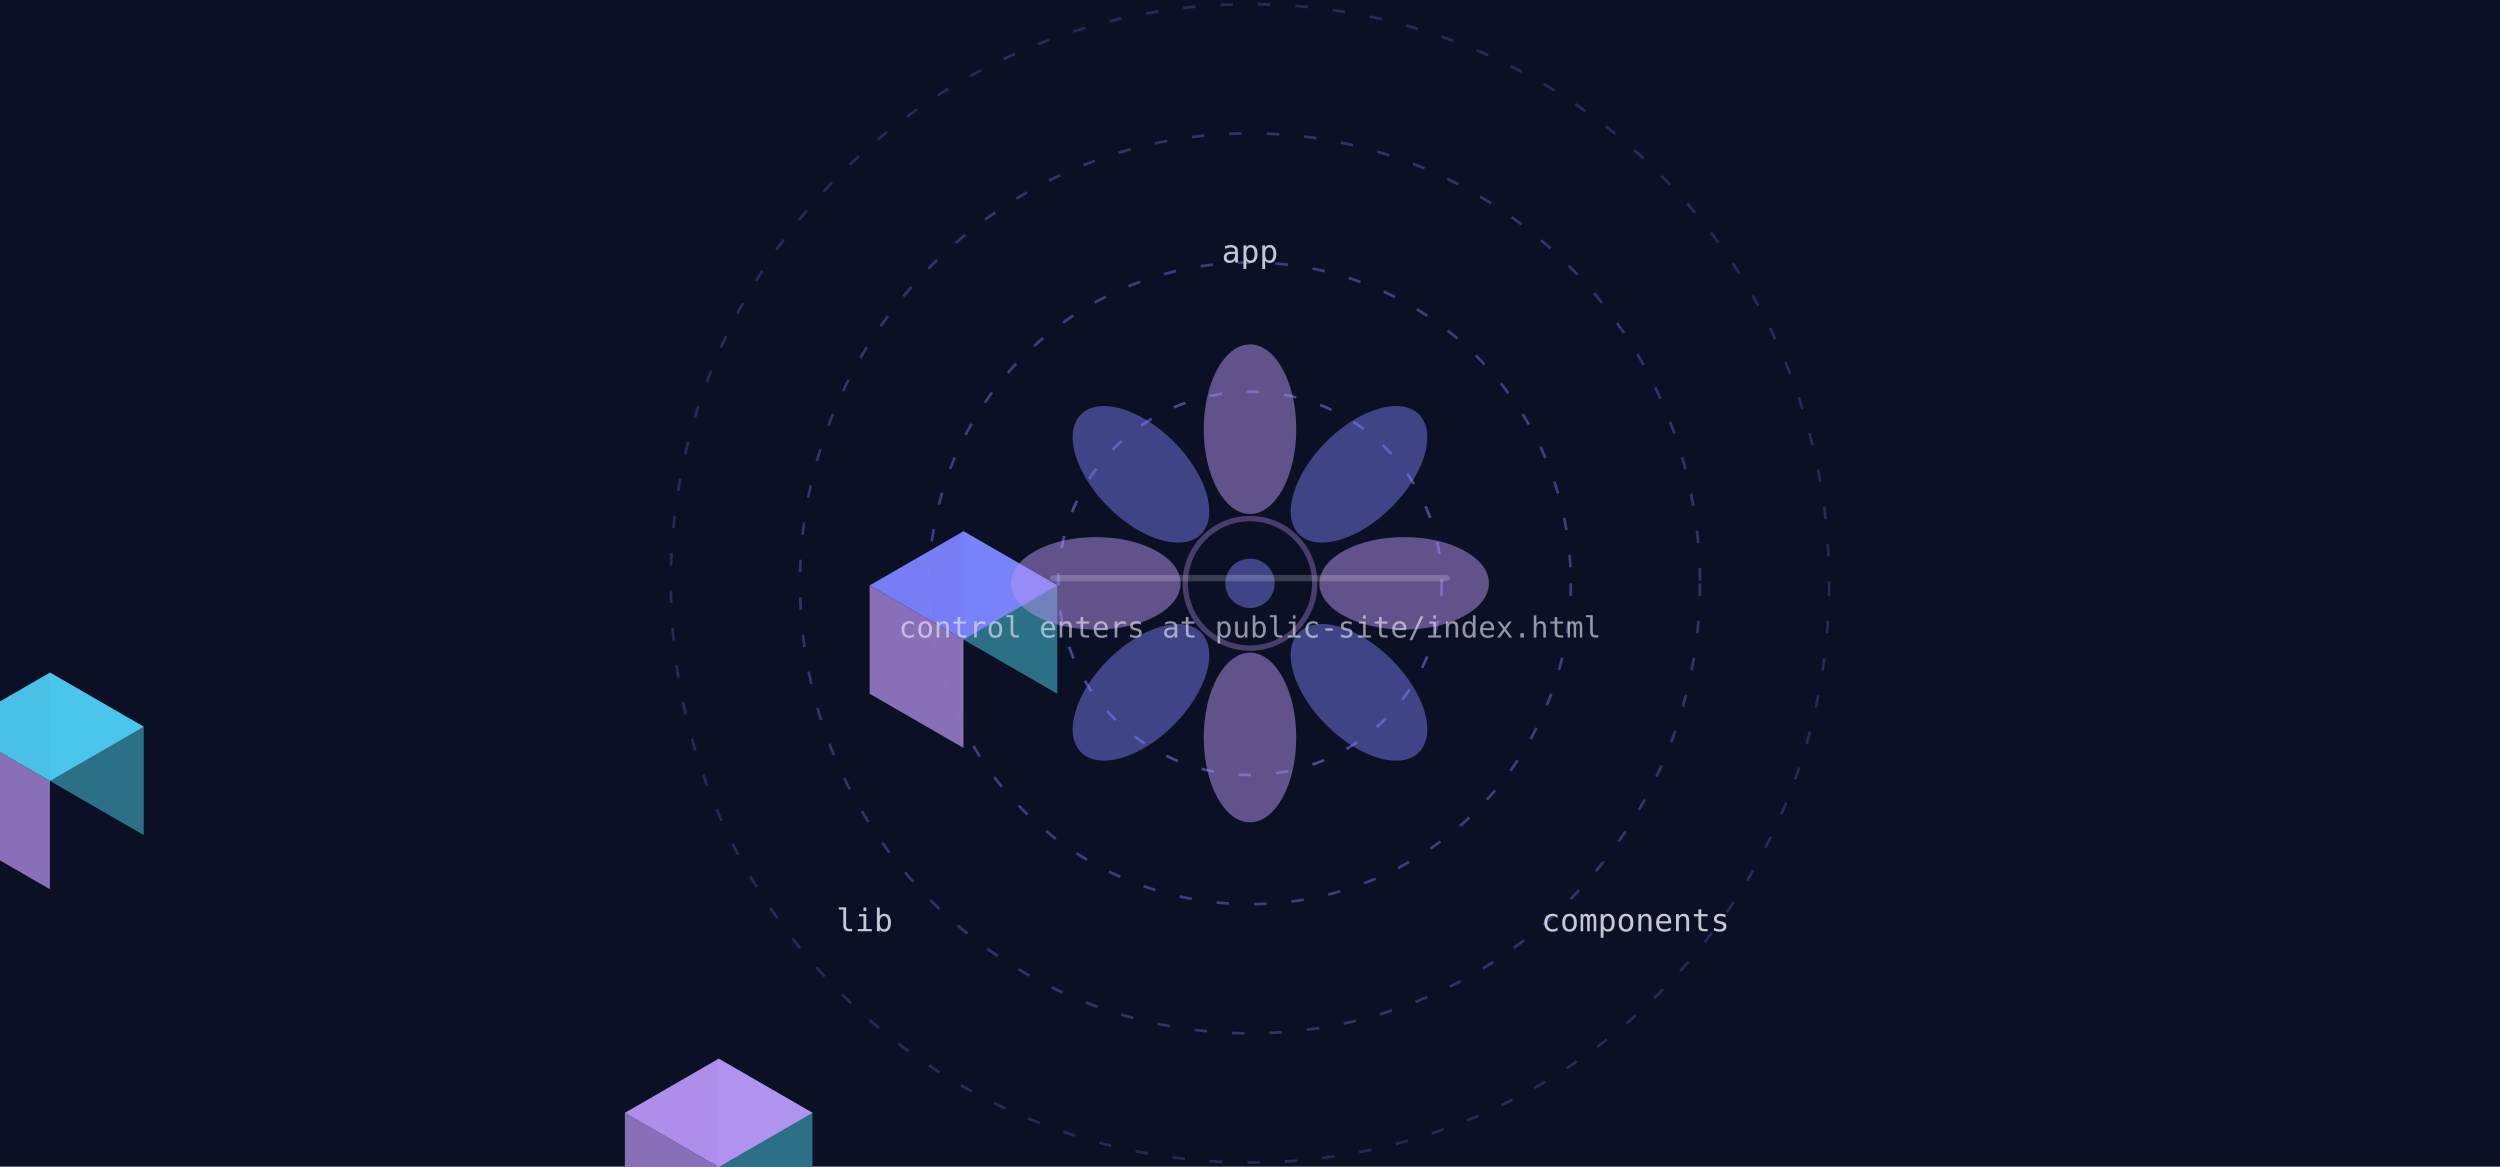
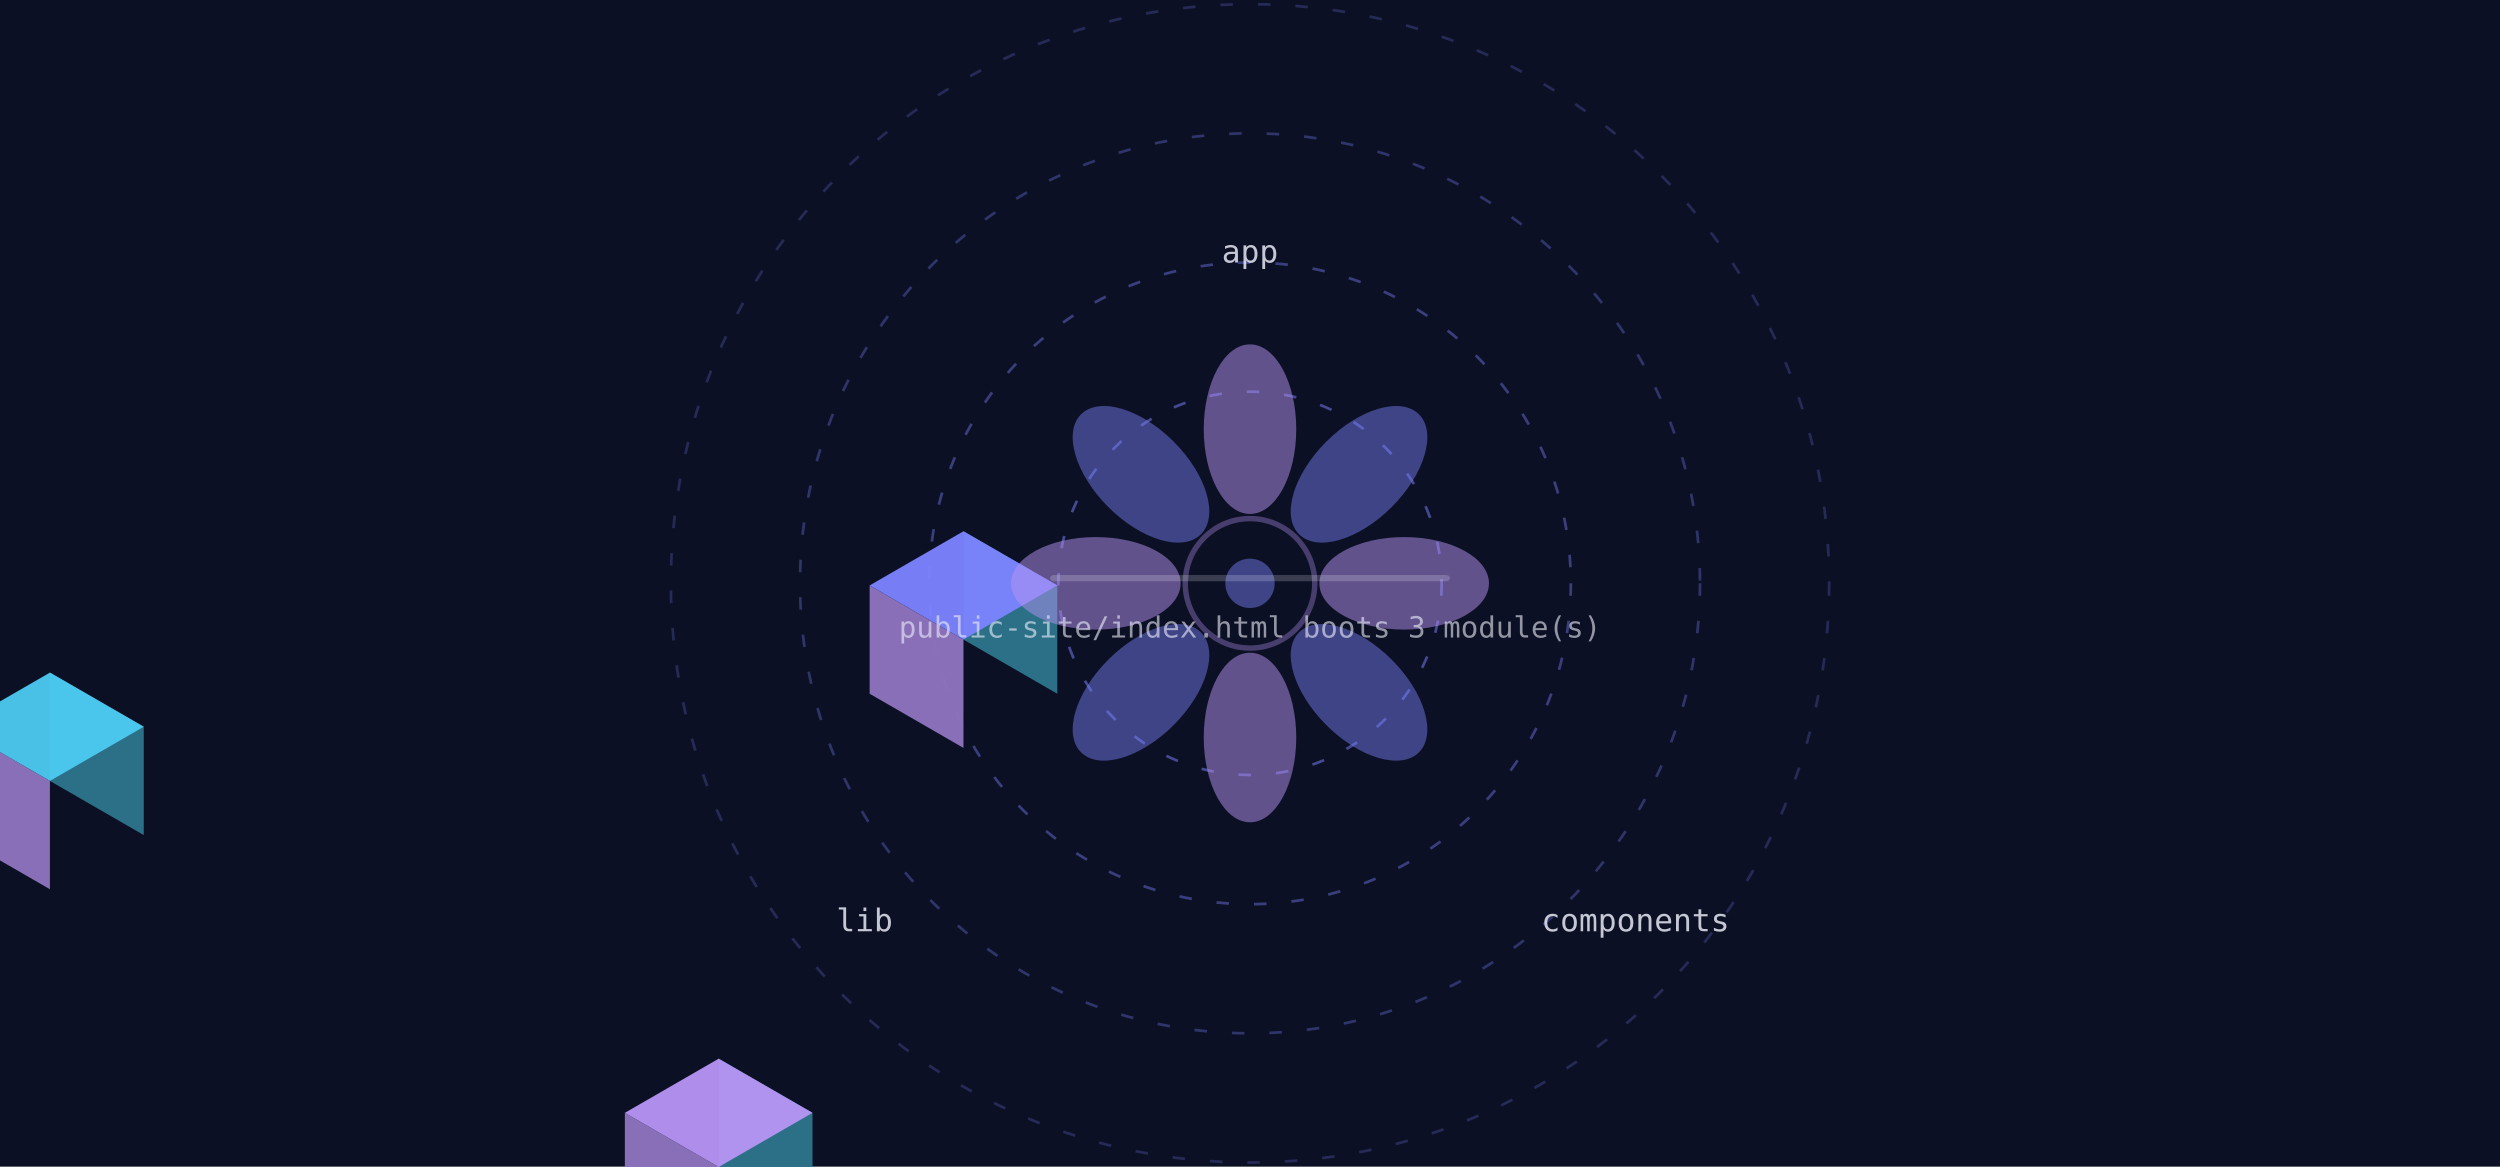
<svg xmlns="http://www.w3.org/2000/svg" viewBox="0 0 1200 560" width="1200" height="560" role="img" aria-label="execmemory-ai workflow">
  <rect width="1200" height="560" fill="#0c1024" />
  <defs>
    <linearGradient id="gk" x1="0" y1="0" x2="1" y2="1">
      <stop offset="0%" stop-color="#7c83ff" />
      <stop offset="100%" stop-color="#b794f4" />
    </linearGradient>
  </defs>
  <circle cx="600.00" cy="280.00" r="92.00" fill="none" stroke="rgba(124,131,255,0.500)" stroke-width="1.30" opacity="1.00" stroke-dasharray="6 12" />
  <circle cx="600.00" cy="280.00" r="154.00" fill="none" stroke="rgba(124,131,255,0.410)" stroke-width="1.30" opacity="1.00" stroke-dasharray="6 12" />
  <circle cx="600.00" cy="280.00" r="216.00" fill="none" stroke="rgba(124,131,255,0.320)" stroke-width="1.30" opacity="1.00" stroke-dasharray="6 12" />
  <circle cx="600.00" cy="280.00" r="278.00" fill="none" stroke="rgba(124,131,255,0.230)" stroke-width="1.30" opacity="1.00" stroke-dasharray="6 12" />
  <polygon points="462.46,307.00 507.49,333.00 507.49,281.00 462.46,255.00" fill="#2c758b" opacity="0.95" />
  <polygon points="417.42,333.00 462.46,359.00 462.46,307.00 417.42,281.00" fill="#8f73be" opacity="0.95" />
  <polygon points="462.46,255.00 507.49,281.00 462.46,307.00 417.42,281.00" fill="#7c83ff" opacity="0.95" />
  <text x="600" y="126" font-family="ui-monospace,Menlo,monospace" font-size="15" fill="rgba(238,240,251,0.820)" text-anchor="middle">app</text>
  <polygon points="344.96,560.16 390.00,586.16 390.00,534.16 344.96,508.16" fill="#2c758b" opacity="0.95" />
  <polygon points="299.93,586.16 344.96,612.16 344.96,560.16 299.93,534.16" fill="#8f73be" opacity="0.95" />
  <polygon points="344.96,508.16 390.00,534.16 344.96,560.16 299.93,534.16" fill="#b794f4" opacity="0.95" />
  <text x="785" y="447" font-family="ui-monospace,Menlo,monospace" font-size="15" fill="rgba(238,240,251,0.820)" text-anchor="middle">components</text>
  <polygon points="23.96,374.84 69.00,400.84 69.00,348.84 23.96,322.84" fill="#2c758b" opacity="0.95" />
  <polygon points="-21.07,400.84 23.96,426.84 23.96,374.84 -21.07,348.84" fill="#8f73be" opacity="0.95" />
  <polygon points="23.96,322.84 69.00,348.84 23.96,374.84 -21.07,348.84" fill="#4cc9f0" opacity="0.95" />
  <text x="415" y="447" font-family="ui-monospace,Menlo,monospace" font-size="15" fill="rgba(238,240,251,0.820)" text-anchor="middle">lib</text>
  <ellipse cx="600.00" cy="206.00" rx="22.20" ry="40.70" fill="rgba(183,148,244,0.500)" opacity="1.00" transform="rotate(0.0 600.00 206.00)" />
  <ellipse cx="652.33" cy="227.67" rx="22.20" ry="40.70" fill="rgba(124,131,255,0.450)" opacity="1.00" transform="rotate(45.0 652.33 227.67)" />
  <ellipse cx="674.00" cy="280.00" rx="22.20" ry="40.70" fill="rgba(183,148,244,0.500)" opacity="1.00" transform="rotate(90.0 674.00 280.00)" />
  <ellipse cx="652.33" cy="332.33" rx="22.20" ry="40.70" fill="rgba(124,131,255,0.450)" opacity="1.00" transform="rotate(135.0 652.33 332.33)" />
  <ellipse cx="600.00" cy="354.00" rx="22.20" ry="40.70" fill="rgba(183,148,244,0.500)" opacity="1.00" transform="rotate(180.0 600.00 354.00)" />
  <ellipse cx="547.67" cy="332.33" rx="22.20" ry="40.70" fill="rgba(124,131,255,0.450)" opacity="1.00" transform="rotate(225.0 547.67 332.33)" />
  <ellipse cx="526.00" cy="280.00" rx="22.20" ry="40.70" fill="rgba(183,148,244,0.500)" opacity="1.00" transform="rotate(270.0 526.00 280.00)" />
  <ellipse cx="547.67" cy="227.67" rx="22.20" ry="40.70" fill="rgba(124,131,255,0.450)" opacity="1.00" transform="rotate(315.0 547.67 227.67)" />
  <circle cx="600.00" cy="280.00" r="31.08" fill="none" stroke="rgba(183,148,244,0.500)" stroke-width="2.59" opacity="0.70" />
  <circle cx="600.00" cy="280.00" r="11.84" fill="rgba(124,131,255,0.450)" opacity="1.00" />
  <rect x="504.00" y="276.00" width="192.00" height="3.00" rx="2.00" fill="rgba(238,240,251,0.200)" opacity="1.00" />
-   <text x="600" y="306" font-family="ui-monospace,Menlo,monospace" font-size="14" fill="rgba(238,240,251,0.600)" text-anchor="middle">control enters at public-site/index.html</text>
+   <text x="600" y="306" font-family="ui-monospace,Menlo,monospace" font-size="14" fill="rgba(238,240,251,0.600)" text-anchor="middle">public-site/index.html boots 3 module(s)</text>
</svg>
